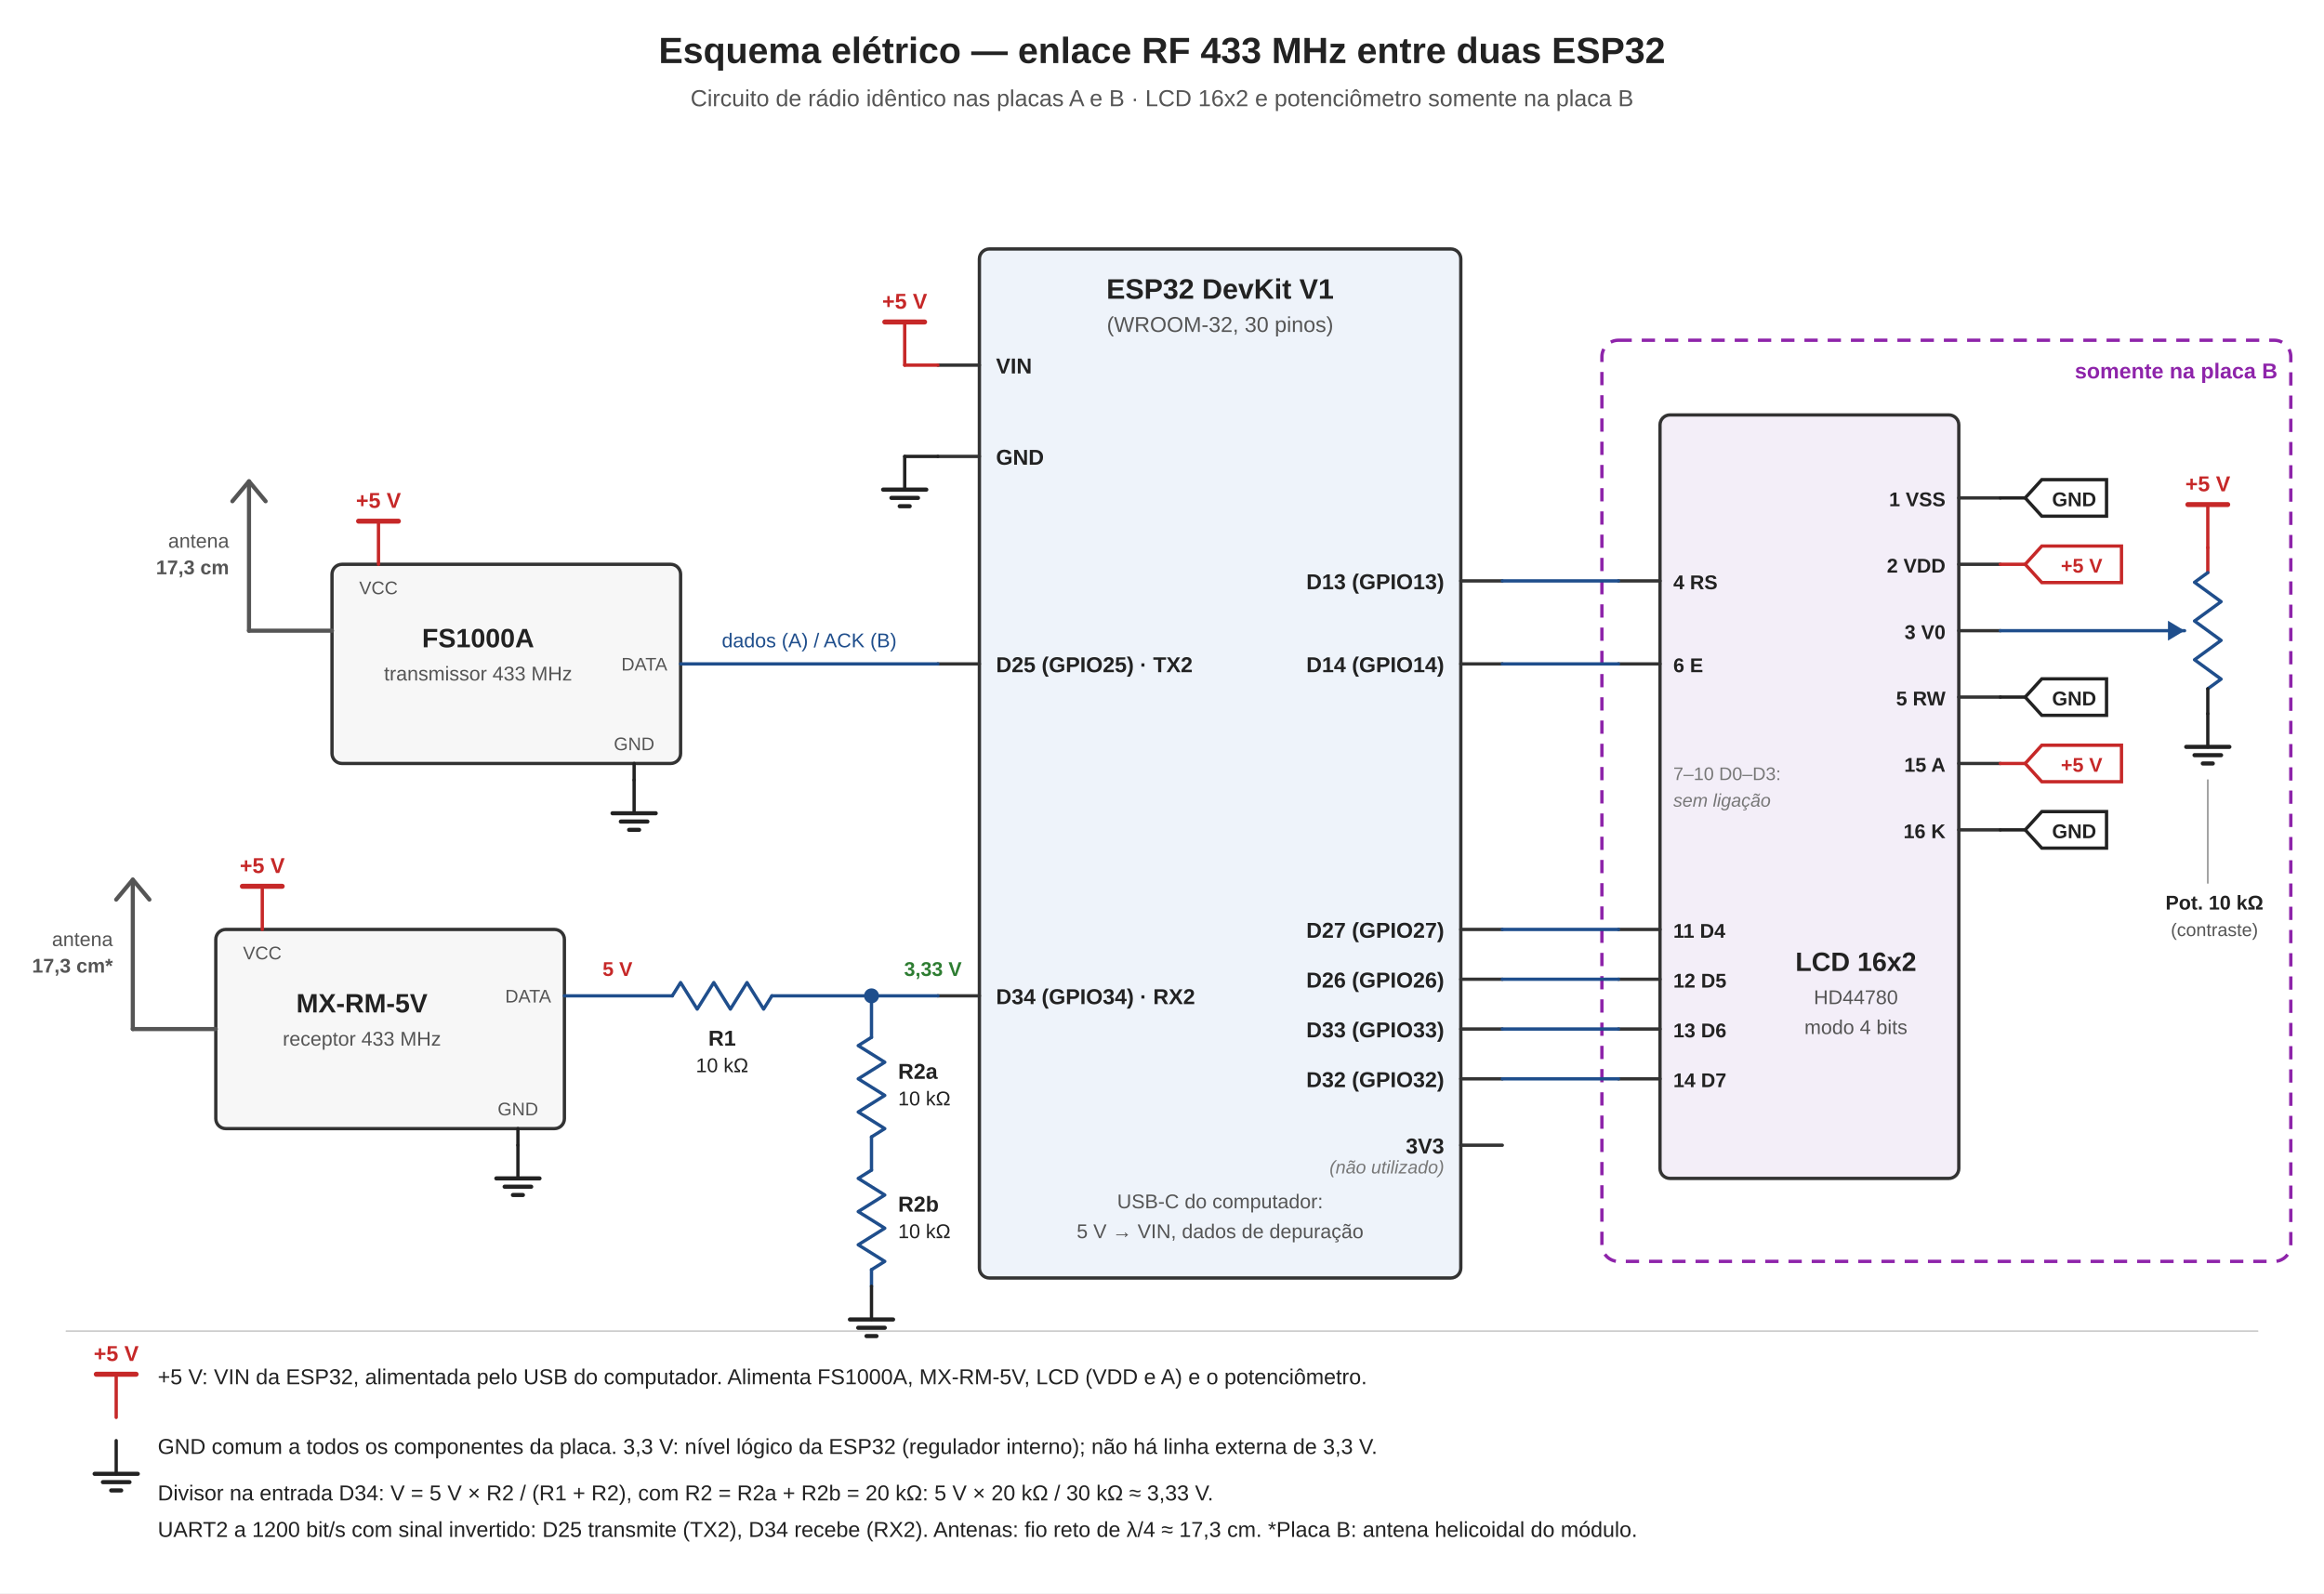
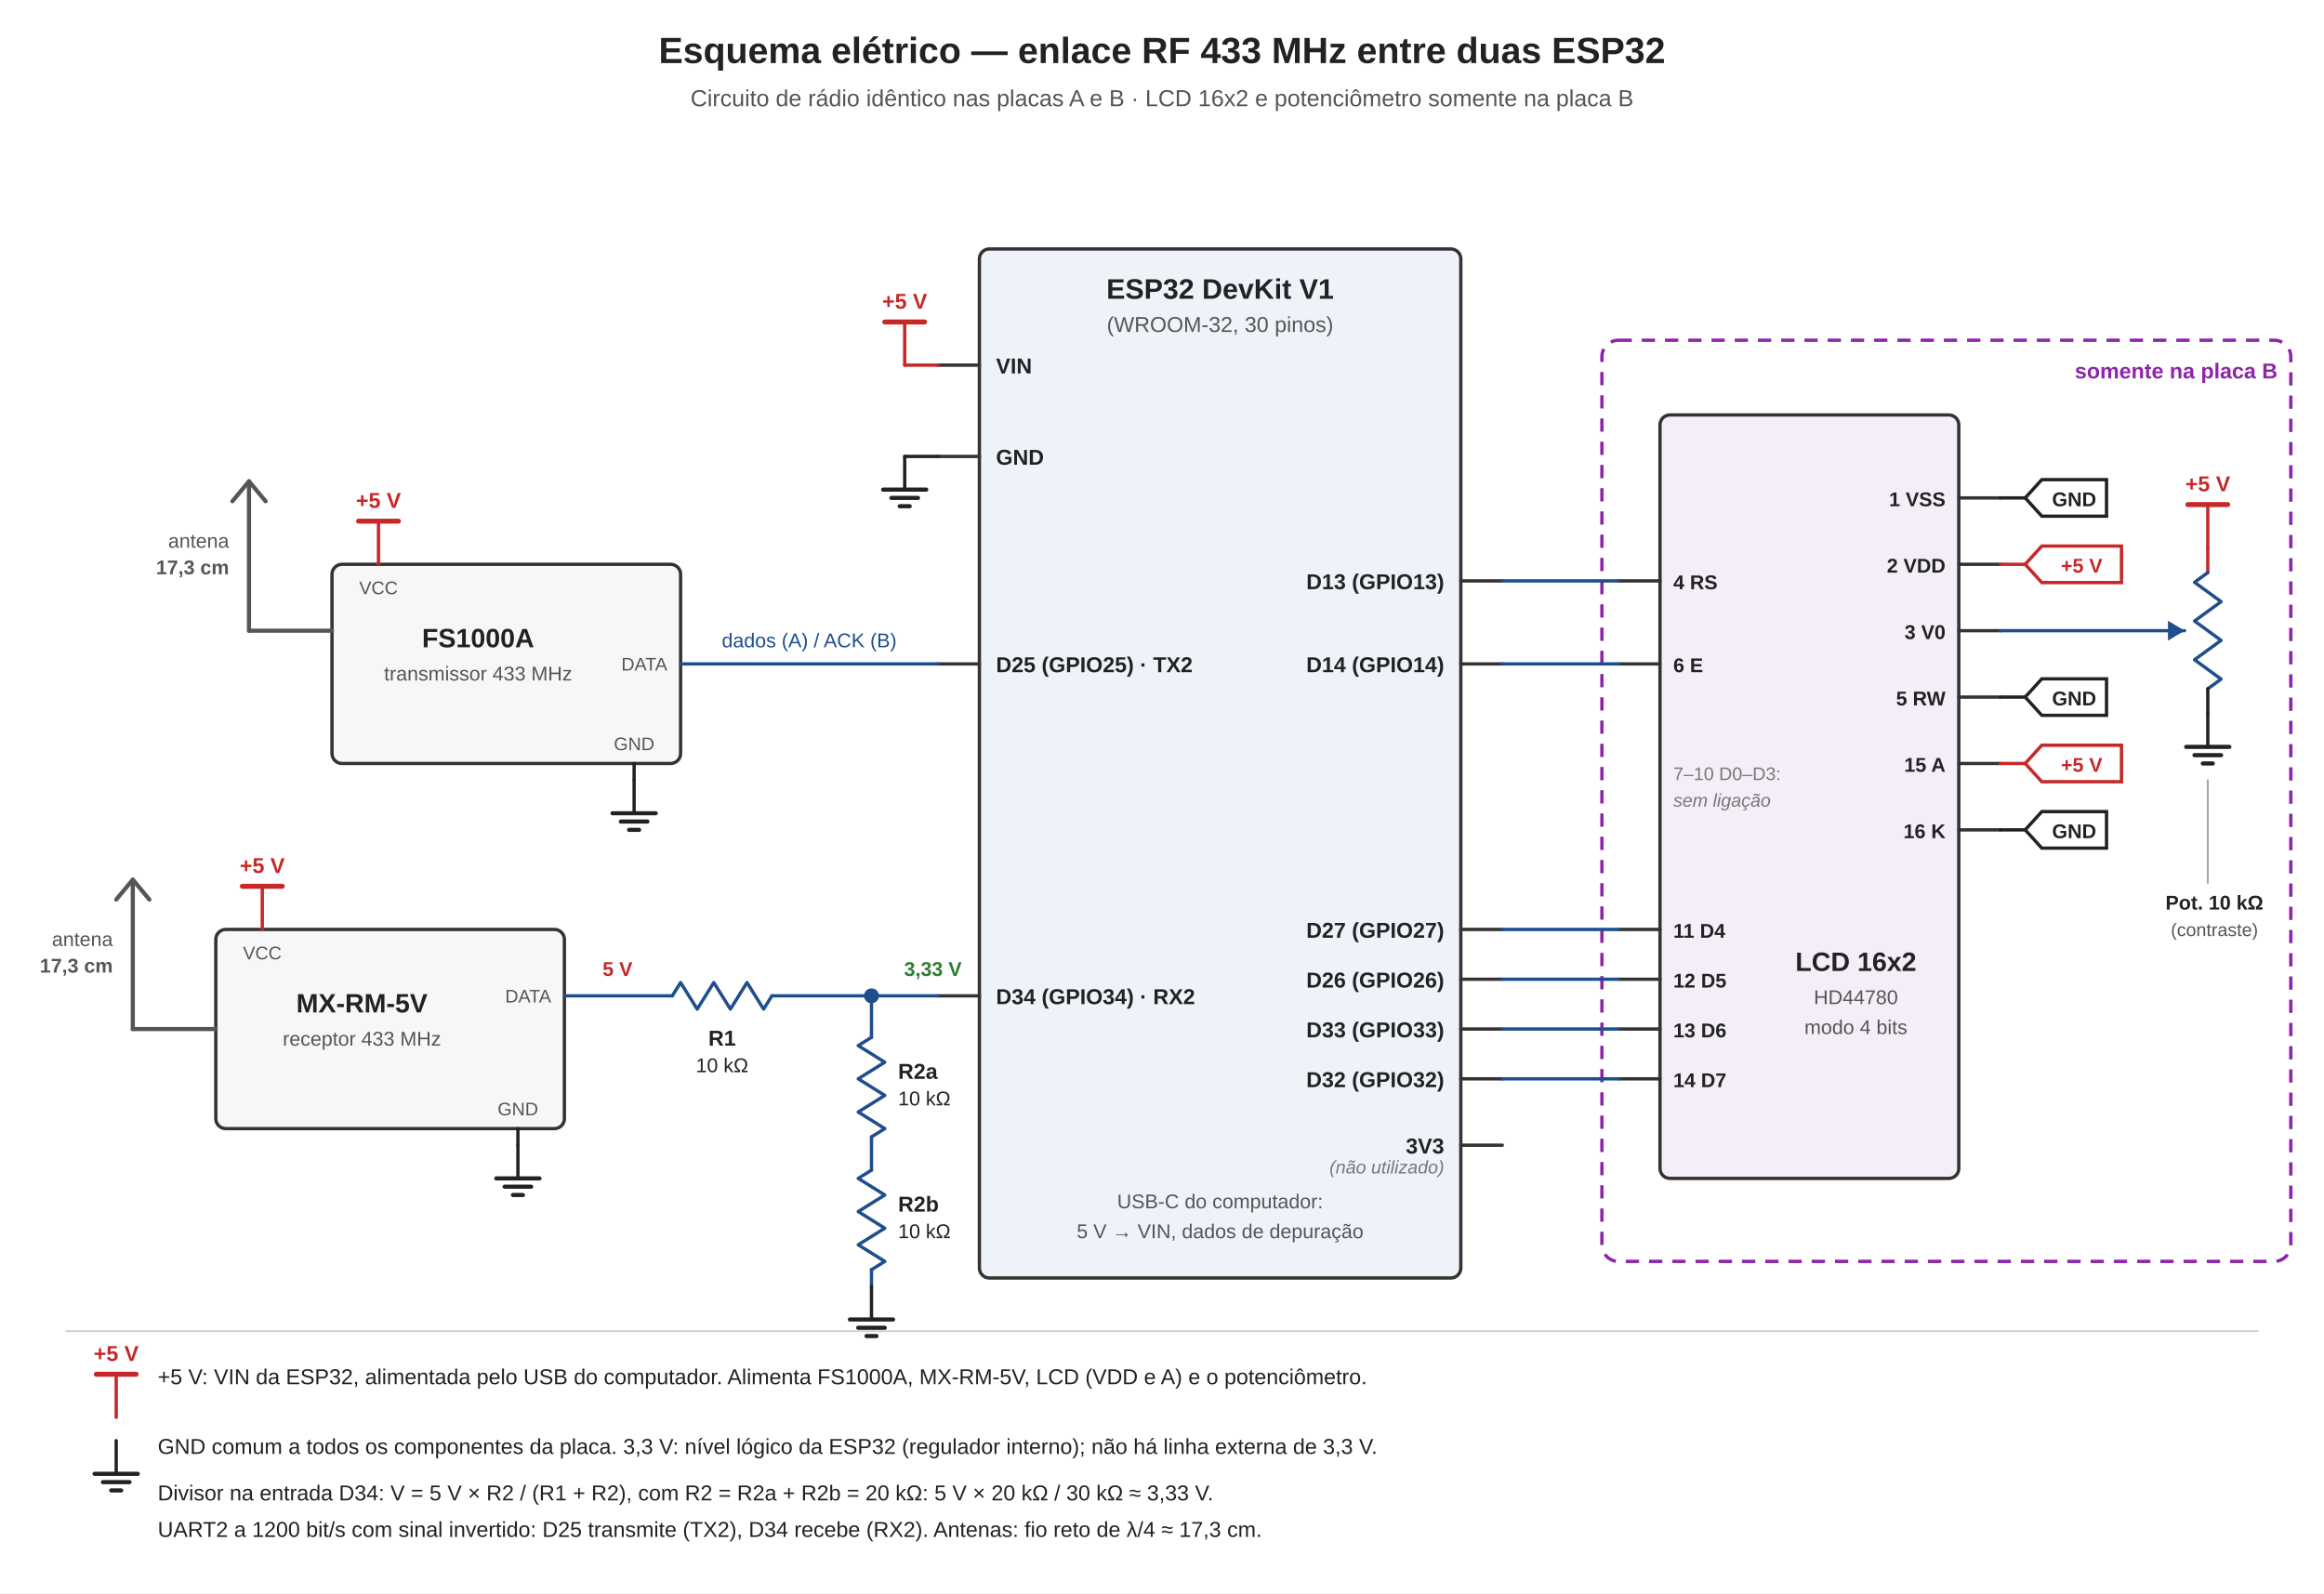
<svg xmlns="http://www.w3.org/2000/svg" width="1400" height="960" viewBox="0 0 1400 960">
  <rect width="1400" height="960" fill="white" />
  <text x="700.0" y="38" font-family="Liberation Sans, Arial, Helvetica, sans-serif" font-size="22" text-anchor="middle" font-weight="bold" fill="#222">Esquema elétrico — enlace RF 433 MHz entre duas ESP32</text>
  <text x="700.0" y="64" font-family="Liberation Sans, Arial, Helvetica, sans-serif" font-size="14" text-anchor="middle" font-weight="normal" fill="#555">Circuito de rádio idêntico nas placas A e B · LCD 16x2 e potenciômetro somente na placa B</text>
  <rect x="590" y="150" width="290" height="620" rx="6" fill="#eef3fa" stroke="#333333" stroke-width="2" />
  <text x="735.0" y="180" font-family="Liberation Sans, Arial, Helvetica, sans-serif" font-size="17" text-anchor="middle" font-weight="bold" fill="#222">ESP32 DevKit V1</text>
  <text x="735.0" y="200" font-family="Liberation Sans, Arial, Helvetica, sans-serif" font-size="13" text-anchor="middle" font-weight="normal" fill="#555">(WROOM-32, 30 pinos)</text>
  <text x="735.0" y="728" font-family="Liberation Sans, Arial, Helvetica, sans-serif" font-size="12" text-anchor="middle" font-weight="normal" fill="#555">USB-C do computador:</text>
  <text x="735.0" y="746" font-family="Liberation Sans, Arial, Helvetica, sans-serif" font-size="12" text-anchor="middle" font-weight="normal" fill="#555">5 V → VIN, dados de depuração</text>
  <polyline points="590,220 565,220" fill="none" stroke="#333333" stroke-width="2" stroke-linejoin="round" stroke-linecap="round" />
  <text x="600" y="225" font-family="Liberation Sans, Arial, Helvetica, sans-serif" font-size="13" text-anchor="start" font-weight="bold" fill="#222">VIN</text>
  <polyline points="590,275 565,275" fill="none" stroke="#333333" stroke-width="2" stroke-linejoin="round" stroke-linecap="round" />
  <text x="600" y="280" font-family="Liberation Sans, Arial, Helvetica, sans-serif" font-size="13" text-anchor="start" font-weight="bold" fill="#222">GND</text>
  <polyline points="590,400 565,400" fill="none" stroke="#333333" stroke-width="2" stroke-linejoin="round" stroke-linecap="round" />
  <text x="600" y="405" font-family="Liberation Sans, Arial, Helvetica, sans-serif" font-size="13" text-anchor="start" font-weight="bold" fill="#222">D25 (GPIO25) · TX2</text>
  <polyline points="590,600 565,600" fill="none" stroke="#333333" stroke-width="2" stroke-linejoin="round" stroke-linecap="round" />
  <text x="600" y="605" font-family="Liberation Sans, Arial, Helvetica, sans-serif" font-size="13" text-anchor="start" font-weight="bold" fill="#222">D34 (GPIO34) · RX2</text>
  <polyline points="880,350 905,350" fill="none" stroke="#333333" stroke-width="2" stroke-linejoin="round" stroke-linecap="round" />
  <text x="870" y="355" font-family="Liberation Sans, Arial, Helvetica, sans-serif" font-size="13" text-anchor="end" font-weight="bold" fill="#222">D13 (GPIO13)</text>
  <polyline points="880,400 905,400" fill="none" stroke="#333333" stroke-width="2" stroke-linejoin="round" stroke-linecap="round" />
  <text x="870" y="405" font-family="Liberation Sans, Arial, Helvetica, sans-serif" font-size="13" text-anchor="end" font-weight="bold" fill="#222">D14 (GPIO14)</text>
  <polyline points="880,560 905,560" fill="none" stroke="#333333" stroke-width="2" stroke-linejoin="round" stroke-linecap="round" />
  <text x="870" y="565" font-family="Liberation Sans, Arial, Helvetica, sans-serif" font-size="13" text-anchor="end" font-weight="bold" fill="#222">D27 (GPIO27)</text>
  <polyline points="880,590 905,590" fill="none" stroke="#333333" stroke-width="2" stroke-linejoin="round" stroke-linecap="round" />
  <text x="870" y="595" font-family="Liberation Sans, Arial, Helvetica, sans-serif" font-size="13" text-anchor="end" font-weight="bold" fill="#222">D26 (GPIO26)</text>
  <polyline points="880,620 905,620" fill="none" stroke="#333333" stroke-width="2" stroke-linejoin="round" stroke-linecap="round" />
  <text x="870" y="625" font-family="Liberation Sans, Arial, Helvetica, sans-serif" font-size="13" text-anchor="end" font-weight="bold" fill="#222">D33 (GPIO33)</text>
  <polyline points="880,650 905,650" fill="none" stroke="#333333" stroke-width="2" stroke-linejoin="round" stroke-linecap="round" />
  <text x="870" y="655" font-family="Liberation Sans, Arial, Helvetica, sans-serif" font-size="13" text-anchor="end" font-weight="bold" fill="#222">D32 (GPIO32)</text>
  <polyline points="880,690 905,690" fill="none" stroke="#333333" stroke-width="2" stroke-linejoin="round" stroke-linecap="round" />
  <text x="870" y="695" font-family="Liberation Sans, Arial, Helvetica, sans-serif" font-size="13" text-anchor="end" font-weight="bold" fill="#222">3V3</text>
  <text x="870" y="707" font-family="Liberation Sans, Arial, Helvetica, sans-serif" font-size="11" text-anchor="end" font-weight="normal" fill="#777" font-style="italic">(não utilizado)</text>
  <polyline points="565,220 545,220" fill="none" stroke="#c62828" stroke-width="2" stroke-linejoin="round" stroke-linecap="round" />
  <polyline points="545,220 545,194" fill="none" stroke="#c62828" stroke-width="2" stroke-linejoin="round" stroke-linecap="round" />
  <polyline points="533,194 557,194" fill="none" stroke="#c62828" stroke-width="3" stroke-linejoin="round" stroke-linecap="round" />
  <text x="545" y="186" font-family="Liberation Sans, Arial, Helvetica, sans-serif" font-size="13" text-anchor="middle" font-weight="bold" fill="#c62828">+5 V</text>
  <polyline points="565,275 545,275" fill="none" stroke="#222222" stroke-width="2" stroke-linejoin="round" stroke-linecap="round" />
  <polyline points="545,275 545,295" fill="none" stroke="#222222" stroke-width="2" stroke-linejoin="round" stroke-linecap="round" />
  <polyline points="532,295 558,295" fill="none" stroke="#222222" stroke-width="2.5" stroke-linejoin="round" stroke-linecap="round" />
  <polyline points="537,300 553,300" fill="none" stroke="#222222" stroke-width="2.5" stroke-linejoin="round" stroke-linecap="round" />
  <polyline points="542,305 548,305" fill="none" stroke="#222222" stroke-width="2.5" stroke-linejoin="round" stroke-linecap="round" />
  <rect x="200" y="340" width="210" height="120" rx="6" fill="#f7f7f7" stroke="#333333" stroke-width="2" />
  <text x="288" y="390" font-family="Liberation Sans, Arial, Helvetica, sans-serif" font-size="16" text-anchor="middle" font-weight="bold" fill="#222">FS1000A</text>
  <text x="288" y="410" font-family="Liberation Sans, Arial, Helvetica, sans-serif" font-size="12" text-anchor="middle" font-weight="normal" fill="#555">transmissor 433 MHz</text>
  <text x="228" y="358" font-family="Liberation Sans, Arial, Helvetica, sans-serif" font-size="11" text-anchor="middle" font-weight="normal" fill="#555">VCC</text>
  <text x="382" y="452" font-family="Liberation Sans, Arial, Helvetica, sans-serif" font-size="11" text-anchor="middle" font-weight="normal" fill="#555">GND</text>
  <text x="402" y="404" font-family="Liberation Sans, Arial, Helvetica, sans-serif" font-size="11" text-anchor="end" font-weight="normal" fill="#555">DATA</text>
  <polyline points="410,400 565,400" fill="none" stroke="#1f4e8c" stroke-width="2" stroke-linejoin="round" stroke-linecap="round" />
  <text x="487.5" y="390" font-family="Liberation Sans, Arial, Helvetica, sans-serif" font-size="12" text-anchor="middle" font-weight="normal" fill="#1f4e8c">dados (A) / ACK (B)</text>
  <polyline points="228,340 228,314" fill="none" stroke="#c62828" stroke-width="2" stroke-linejoin="round" stroke-linecap="round" />
  <polyline points="216,314 240,314" fill="none" stroke="#c62828" stroke-width="3" stroke-linejoin="round" stroke-linecap="round" />
  <text x="228" y="306" font-family="Liberation Sans, Arial, Helvetica, sans-serif" font-size="13" text-anchor="middle" font-weight="bold" fill="#c62828">+5 V</text>
  <polyline points="382,460 382,470" fill="none" stroke="#222222" stroke-width="2" stroke-linejoin="round" stroke-linecap="round" />
  <polyline points="382,470 382,490" fill="none" stroke="#222222" stroke-width="2" stroke-linejoin="round" stroke-linecap="round" />
  <polyline points="369,490 395,490" fill="none" stroke="#222222" stroke-width="2.5" stroke-linejoin="round" stroke-linecap="round" />
  <polyline points="374,495 390,495" fill="none" stroke="#222222" stroke-width="2.5" stroke-linejoin="round" stroke-linecap="round" />
  <polyline points="379,500 385,500" fill="none" stroke="#222222" stroke-width="2.5" stroke-linejoin="round" stroke-linecap="round" />
  <polyline points="200,380 150,380" fill="none" stroke="#555" stroke-width="2.5" stroke-linejoin="round" stroke-linecap="round" />
  <polyline points="150,380 150,290" fill="none" stroke="#555" stroke-width="2.5" stroke-linejoin="round" stroke-linecap="round" />
  <polyline points="140,302 150,290 160,302" fill="none" stroke="#555" stroke-width="2.5" stroke-linejoin="round" stroke-linecap="round" />
  <text x="138" y="330" font-family="Liberation Sans, Arial, Helvetica, sans-serif" font-size="12" text-anchor="end" font-weight="normal" fill="#555">antena</text>
  <text x="138" y="346" font-family="Liberation Sans, Arial, Helvetica, sans-serif" font-size="12" text-anchor="end" font-weight="bold" fill="#555">17,3 cm</text>
  <rect x="130" y="560" width="210" height="120" rx="6" fill="#f7f7f7" stroke="#333333" stroke-width="2" />
  <text x="218" y="610" font-family="Liberation Sans, Arial, Helvetica, sans-serif" font-size="16" text-anchor="middle" font-weight="bold" fill="#222">MX-RM-5V</text>
  <text x="218" y="630" font-family="Liberation Sans, Arial, Helvetica, sans-serif" font-size="12" text-anchor="middle" font-weight="normal" fill="#555">receptor 433 MHz</text>
  <text x="158" y="578" font-family="Liberation Sans, Arial, Helvetica, sans-serif" font-size="11" text-anchor="middle" font-weight="normal" fill="#555">VCC</text>
  <text x="312" y="672" font-family="Liberation Sans, Arial, Helvetica, sans-serif" font-size="11" text-anchor="middle" font-weight="normal" fill="#555">GND</text>
  <text x="332" y="604" font-family="Liberation Sans, Arial, Helvetica, sans-serif" font-size="11" text-anchor="end" font-weight="normal" fill="#555">DATA</text>
  <polyline points="158,560 158,534" fill="none" stroke="#c62828" stroke-width="2" stroke-linejoin="round" stroke-linecap="round" />
  <polyline points="146,534 170,534" fill="none" stroke="#c62828" stroke-width="3" stroke-linejoin="round" stroke-linecap="round" />
  <text x="158" y="526" font-family="Liberation Sans, Arial, Helvetica, sans-serif" font-size="13" text-anchor="middle" font-weight="bold" fill="#c62828">+5 V</text>
  <polyline points="312,680 312,690" fill="none" stroke="#222222" stroke-width="2" stroke-linejoin="round" stroke-linecap="round" />
  <polyline points="312,690 312,710" fill="none" stroke="#222222" stroke-width="2" stroke-linejoin="round" stroke-linecap="round" />
  <polyline points="299,710 325,710" fill="none" stroke="#222222" stroke-width="2.5" stroke-linejoin="round" stroke-linecap="round" />
  <polyline points="304,715 320,715" fill="none" stroke="#222222" stroke-width="2.5" stroke-linejoin="round" stroke-linecap="round" />
  <polyline points="309,720 315,720" fill="none" stroke="#222222" stroke-width="2.5" stroke-linejoin="round" stroke-linecap="round" />
  <polyline points="130,620 80,620" fill="none" stroke="#555" stroke-width="2.5" stroke-linejoin="round" stroke-linecap="round" />
  <polyline points="80,620 80,530" fill="none" stroke="#555" stroke-width="2.5" stroke-linejoin="round" stroke-linecap="round" />
  <polyline points="70,542 80,530 90,542" fill="none" stroke="#555" stroke-width="2.5" stroke-linejoin="round" stroke-linecap="round" />
  <text x="68" y="570" font-family="Liberation Sans, Arial, Helvetica, sans-serif" font-size="12" text-anchor="end" font-weight="normal" fill="#555">antena</text>
-   <text x="68" y="586" font-family="Liberation Sans, Arial, Helvetica, sans-serif" font-size="12" text-anchor="end" font-weight="bold" fill="#555">17,3 cm*</text>
+   <text x="68" y="586" font-family="Liberation Sans, Arial, Helvetica, sans-serif" font-size="12" text-anchor="end" font-weight="bold" fill="#555">17,3 cm</text>
  <polyline points="340,600 405,600" fill="none" stroke="#1f4e8c" stroke-width="2" stroke-linejoin="round" stroke-linecap="round" />
  <polyline points="405,600 410.0,592 420.0,608 430.0,592 440.0,608 450.0,592 460.0,608 465,600" fill="none" stroke="#1f4e8c" stroke-width="2" stroke-linejoin="round" stroke-linecap="round" />
  <polyline points="465,600 565,600" fill="none" stroke="#1f4e8c" stroke-width="2" stroke-linejoin="round" stroke-linecap="round" />
  <circle cx="525" cy="600" r="4.5" fill="#1f4e8c" />
  <text x="372" y="588" font-family="Liberation Sans, Arial, Helvetica, sans-serif" font-size="12" text-anchor="middle" font-weight="bold" fill="#c62828">5 V</text>
  <text x="435" y="630" font-family="Liberation Sans, Arial, Helvetica, sans-serif" font-size="13" text-anchor="middle" font-weight="bold" fill="#222">R1</text>
  <text x="435" y="646" font-family="Liberation Sans, Arial, Helvetica, sans-serif" font-size="12" text-anchor="middle" font-weight="normal" fill="#222">10 kΩ</text>
  <text x="562" y="588" font-family="Liberation Sans, Arial, Helvetica, sans-serif" font-size="12" text-anchor="middle" font-weight="bold" fill="#2e7d32">3,33 V</text>
  <polyline points="525,600 525,625" fill="none" stroke="#1f4e8c" stroke-width="2" stroke-linejoin="round" stroke-linecap="round" />
  <polyline points="525,625 517,630.0 533,640.0 517,650.0 533,660.0 517,670.0 533,680.0 525,685" fill="none" stroke="#1f4e8c" stroke-width="2" stroke-linejoin="round" stroke-linecap="round" />
  <polyline points="525,685 525,705" fill="none" stroke="#1f4e8c" stroke-width="2" stroke-linejoin="round" stroke-linecap="round" />
  <polyline points="525,705 517,710.0 533,720.0 517,730.0 533,740.0 517,750.0 533,760.0 525,765" fill="none" stroke="#1f4e8c" stroke-width="2" stroke-linejoin="round" stroke-linecap="round" />
  <polyline points="525,765 525,775" fill="none" stroke="#1f4e8c" stroke-width="2" stroke-linejoin="round" stroke-linecap="round" />
  <polyline points="525,775 525,795" fill="none" stroke="#222222" stroke-width="2" stroke-linejoin="round" stroke-linecap="round" />
  <polyline points="512,795 538,795" fill="none" stroke="#222222" stroke-width="2.5" stroke-linejoin="round" stroke-linecap="round" />
  <polyline points="517,800 533,800" fill="none" stroke="#222222" stroke-width="2.5" stroke-linejoin="round" stroke-linecap="round" />
  <polyline points="522,805 528,805" fill="none" stroke="#222222" stroke-width="2.5" stroke-linejoin="round" stroke-linecap="round" />
  <text x="541" y="650" font-family="Liberation Sans, Arial, Helvetica, sans-serif" font-size="13" text-anchor="start" font-weight="bold" fill="#222">R2a</text>
  <text x="541" y="666" font-family="Liberation Sans, Arial, Helvetica, sans-serif" font-size="12" text-anchor="start" font-weight="normal" fill="#222">10 kΩ</text>
  <text x="541" y="730" font-family="Liberation Sans, Arial, Helvetica, sans-serif" font-size="13" text-anchor="start" font-weight="bold" fill="#222">R2b</text>
  <text x="541" y="746" font-family="Liberation Sans, Arial, Helvetica, sans-serif" font-size="12" text-anchor="start" font-weight="normal" fill="#222">10 kΩ</text>
  <rect x="965" y="205" width="415" height="555" rx="10" fill="none" stroke="#8e24aa" stroke-width="2" stroke-dasharray="8,6" />
  <text x="1372" y="228" font-family="Liberation Sans, Arial, Helvetica, sans-serif" font-size="13" text-anchor="end" font-weight="bold" fill="#8e24aa">somente na placa B</text>
  <rect x="1000" y="250" width="180" height="460" rx="6" fill="#f3eef8" stroke="#333333" stroke-width="2" />
  <text x="1118" y="585" font-family="Liberation Sans, Arial, Helvetica, sans-serif" font-size="16" text-anchor="middle" font-weight="bold" fill="#222">LCD 16x2</text>
  <text x="1118" y="605" font-family="Liberation Sans, Arial, Helvetica, sans-serif" font-size="12" text-anchor="middle" font-weight="normal" fill="#555">HD44780</text>
  <text x="1118" y="623" font-family="Liberation Sans, Arial, Helvetica, sans-serif" font-size="12" text-anchor="middle" font-weight="normal" fill="#555">modo 4 bits</text>
  <polyline points="1000,350 975,350" fill="none" stroke="#333333" stroke-width="2" stroke-linejoin="round" stroke-linecap="round" />
  <text x="1008" y="355" font-family="Liberation Sans, Arial, Helvetica, sans-serif" font-size="12" text-anchor="start" font-weight="bold" fill="#222">4 RS</text>
  <polyline points="905,350 975,350" fill="none" stroke="#1f4e8c" stroke-width="2" stroke-linejoin="round" stroke-linecap="round" />
  <polyline points="1000,400 975,400" fill="none" stroke="#333333" stroke-width="2" stroke-linejoin="round" stroke-linecap="round" />
  <text x="1008" y="405" font-family="Liberation Sans, Arial, Helvetica, sans-serif" font-size="12" text-anchor="start" font-weight="bold" fill="#222">6 E</text>
  <polyline points="905,400 975,400" fill="none" stroke="#1f4e8c" stroke-width="2" stroke-linejoin="round" stroke-linecap="round" />
  <polyline points="1000,560 975,560" fill="none" stroke="#333333" stroke-width="2" stroke-linejoin="round" stroke-linecap="round" />
  <text x="1008" y="565" font-family="Liberation Sans, Arial, Helvetica, sans-serif" font-size="12" text-anchor="start" font-weight="bold" fill="#222">11 D4</text>
  <polyline points="905,560 975,560" fill="none" stroke="#1f4e8c" stroke-width="2" stroke-linejoin="round" stroke-linecap="round" />
  <polyline points="1000,590 975,590" fill="none" stroke="#333333" stroke-width="2" stroke-linejoin="round" stroke-linecap="round" />
  <text x="1008" y="595" font-family="Liberation Sans, Arial, Helvetica, sans-serif" font-size="12" text-anchor="start" font-weight="bold" fill="#222">12 D5</text>
  <polyline points="905,590 975,590" fill="none" stroke="#1f4e8c" stroke-width="2" stroke-linejoin="round" stroke-linecap="round" />
  <polyline points="1000,620 975,620" fill="none" stroke="#333333" stroke-width="2" stroke-linejoin="round" stroke-linecap="round" />
  <text x="1008" y="625" font-family="Liberation Sans, Arial, Helvetica, sans-serif" font-size="12" text-anchor="start" font-weight="bold" fill="#222">13 D6</text>
  <polyline points="905,620 975,620" fill="none" stroke="#1f4e8c" stroke-width="2" stroke-linejoin="round" stroke-linecap="round" />
  <polyline points="1000,650 975,650" fill="none" stroke="#333333" stroke-width="2" stroke-linejoin="round" stroke-linecap="round" />
  <text x="1008" y="655" font-family="Liberation Sans, Arial, Helvetica, sans-serif" font-size="12" text-anchor="start" font-weight="bold" fill="#222">14 D7</text>
  <polyline points="905,650 975,650" fill="none" stroke="#1f4e8c" stroke-width="2" stroke-linejoin="round" stroke-linecap="round" />
  <text x="1008" y="470" font-family="Liberation Sans, Arial, Helvetica, sans-serif" font-size="11" text-anchor="start" font-weight="normal" fill="#777">7–10 D0–D3:</text>
  <text x="1008" y="486" font-family="Liberation Sans, Arial, Helvetica, sans-serif" font-size="11" text-anchor="start" font-weight="normal" fill="#777" font-style="italic">sem ligação</text>
  <polyline points="1180,300 1205,300" fill="none" stroke="#333333" stroke-width="2" stroke-linejoin="round" stroke-linecap="round" />
  <text x="1172" y="305" font-family="Liberation Sans, Arial, Helvetica, sans-serif" font-size="12" text-anchor="end" font-weight="bold" fill="#222">1 VSS</text>
  <polyline points="1205,300 1220,300" fill="none" stroke="#222222" stroke-width="2" stroke-linejoin="round" stroke-linecap="round" />
  <polygon points="1220,300 1230,289 1269,289 1269,311 1230,311" fill="white" stroke="#222222" stroke-width="2" />
  <text x="1249.5" y="305" font-family="Liberation Sans, Arial, Helvetica, sans-serif" font-size="12" text-anchor="middle" font-weight="bold" fill="#222222">GND</text>
  <polyline points="1180,340 1205,340" fill="none" stroke="#333333" stroke-width="2" stroke-linejoin="round" stroke-linecap="round" />
  <text x="1172" y="345" font-family="Liberation Sans, Arial, Helvetica, sans-serif" font-size="12" text-anchor="end" font-weight="bold" fill="#222">2 VDD</text>
  <polyline points="1205,340 1220,340" fill="none" stroke="#c62828" stroke-width="2" stroke-linejoin="round" stroke-linecap="round" />
  <polygon points="1220,340 1230,329 1278,329 1278,351 1230,351" fill="white" stroke="#c62828" stroke-width="2" />
  <text x="1254.0" y="345" font-family="Liberation Sans, Arial, Helvetica, sans-serif" font-size="12" text-anchor="middle" font-weight="bold" fill="#c62828">+5 V</text>
  <polyline points="1180,420 1205,420" fill="none" stroke="#333333" stroke-width="2" stroke-linejoin="round" stroke-linecap="round" />
  <text x="1172" y="425" font-family="Liberation Sans, Arial, Helvetica, sans-serif" font-size="12" text-anchor="end" font-weight="bold" fill="#222">5 RW</text>
  <polyline points="1205,420 1220,420" fill="none" stroke="#222222" stroke-width="2" stroke-linejoin="round" stroke-linecap="round" />
  <polygon points="1220,420 1230,409 1269,409 1269,431 1230,431" fill="white" stroke="#222222" stroke-width="2" />
  <text x="1249.5" y="425" font-family="Liberation Sans, Arial, Helvetica, sans-serif" font-size="12" text-anchor="middle" font-weight="bold" fill="#222222">GND</text>
  <polyline points="1180,460 1205,460" fill="none" stroke="#333333" stroke-width="2" stroke-linejoin="round" stroke-linecap="round" />
  <text x="1172" y="465" font-family="Liberation Sans, Arial, Helvetica, sans-serif" font-size="12" text-anchor="end" font-weight="bold" fill="#222">15 A</text>
  <polyline points="1205,460 1220,460" fill="none" stroke="#c62828" stroke-width="2" stroke-linejoin="round" stroke-linecap="round" />
  <polygon points="1220,460 1230,449 1278,449 1278,471 1230,471" fill="white" stroke="#c62828" stroke-width="2" />
  <text x="1254.0" y="465" font-family="Liberation Sans, Arial, Helvetica, sans-serif" font-size="12" text-anchor="middle" font-weight="bold" fill="#c62828">+5 V</text>
  <polyline points="1180,500 1205,500" fill="none" stroke="#333333" stroke-width="2" stroke-linejoin="round" stroke-linecap="round" />
  <text x="1172" y="505" font-family="Liberation Sans, Arial, Helvetica, sans-serif" font-size="12" text-anchor="end" font-weight="bold" fill="#222">16 K</text>
  <polyline points="1205,500 1220,500" fill="none" stroke="#222222" stroke-width="2" stroke-linejoin="round" stroke-linecap="round" />
  <polygon points="1220,500 1230,489 1269,489 1269,511 1230,511" fill="white" stroke="#222222" stroke-width="2" />
  <text x="1249.5" y="505" font-family="Liberation Sans, Arial, Helvetica, sans-serif" font-size="12" text-anchor="middle" font-weight="bold" fill="#222222">GND</text>
  <polyline points="1180,380 1205,380" fill="none" stroke="#333333" stroke-width="2" stroke-linejoin="round" stroke-linecap="round" />
  <text x="1172" y="385" font-family="Liberation Sans, Arial, Helvetica, sans-serif" font-size="12" text-anchor="end" font-weight="bold" fill="#222">3 V0</text>
  <polyline points="1205,380 1316,380" fill="none" stroke="#1f4e8c" stroke-width="2" stroke-linejoin="round" stroke-linecap="round" />
  <polygon points="1316,380 1306,374 1306,386" fill="#1f4e8c" />
  <polyline points="1330,330 1330,345" fill="none" stroke="#c62828" stroke-width="2" stroke-linejoin="round" stroke-linecap="round" />
  <polyline points="1330,345 1322,350.833 1338,362.5 1322,374.167 1338,385.833 1322,397.5 1338,409.167 1330,415" fill="none" stroke="#1f4e8c" stroke-width="2" stroke-linejoin="round" stroke-linecap="round" />
  <polyline points="1330,415 1330,430" fill="none" stroke="#222222" stroke-width="2" stroke-linejoin="round" stroke-linecap="round" />
  <polyline points="1330,330 1330,304" fill="none" stroke="#c62828" stroke-width="2" stroke-linejoin="round" stroke-linecap="round" />
  <polyline points="1318,304 1342,304" fill="none" stroke="#c62828" stroke-width="3" stroke-linejoin="round" stroke-linecap="round" />
  <text x="1330" y="296" font-family="Liberation Sans, Arial, Helvetica, sans-serif" font-size="13" text-anchor="middle" font-weight="bold" fill="#c62828">+5 V</text>
  <polyline points="1330,430 1330,450" fill="none" stroke="#222222" stroke-width="2" stroke-linejoin="round" stroke-linecap="round" />
  <polyline points="1317,450 1343,450" fill="none" stroke="#222222" stroke-width="2.5" stroke-linejoin="round" stroke-linecap="round" />
  <polyline points="1322,455 1338,455" fill="none" stroke="#222222" stroke-width="2.5" stroke-linejoin="round" stroke-linecap="round" />
  <polyline points="1327,460 1333,460" fill="none" stroke="#222222" stroke-width="2.5" stroke-linejoin="round" stroke-linecap="round" />
  <text x="1334" y="548" font-family="Liberation Sans, Arial, Helvetica, sans-serif" font-size="12" text-anchor="middle" font-weight="bold" fill="#222">Pot. 10 kΩ</text>
  <text x="1334" y="564" font-family="Liberation Sans, Arial, Helvetica, sans-serif" font-size="11" text-anchor="middle" font-weight="normal" fill="#555">(contraste)</text>
  <polyline points="1330,470 1330,532" fill="none" stroke="#999" stroke-width="1" stroke-linejoin="round" stroke-linecap="round" />
  <polyline points="40,802 1360,802" fill="none" stroke="#ccc" stroke-width="1" stroke-linejoin="round" stroke-linecap="round" />
  <polyline points="70,854 70,828" fill="none" stroke="#c62828" stroke-width="2" stroke-linejoin="round" stroke-linecap="round" />
  <polyline points="58,828 82,828" fill="none" stroke="#c62828" stroke-width="3" stroke-linejoin="round" stroke-linecap="round" />
  <text x="70" y="820" font-family="Liberation Sans, Arial, Helvetica, sans-serif" font-size="13" text-anchor="middle" font-weight="bold" fill="#c62828">+5 V</text>
  <text x="95" y="834" font-family="Liberation Sans, Arial, Helvetica, sans-serif" font-size="13" text-anchor="start" font-weight="normal" fill="#222">+5 V: VIN da ESP32, alimentada pelo USB do computador. Alimenta FS1000A, MX-RM-5V, LCD (VDD e A) e o potenciômetro.</text>
  <polyline points="70,868 70,888" fill="none" stroke="#222222" stroke-width="2" stroke-linejoin="round" stroke-linecap="round" />
  <polyline points="57,888 83,888" fill="none" stroke="#222222" stroke-width="2.5" stroke-linejoin="round" stroke-linecap="round" />
  <polyline points="62,893 78,893" fill="none" stroke="#222222" stroke-width="2.5" stroke-linejoin="round" stroke-linecap="round" />
  <polyline points="67,898 73,898" fill="none" stroke="#222222" stroke-width="2.5" stroke-linejoin="round" stroke-linecap="round" />
  <text x="95" y="876" font-family="Liberation Sans, Arial, Helvetica, sans-serif" font-size="13" text-anchor="start" font-weight="normal" fill="#222">GND comum a todos os componentes da placa. 3,3 V: nível lógico da ESP32 (regulador interno); não há linha externa de 3,3 V.</text>
  <text x="95" y="904" font-family="Liberation Sans, Arial, Helvetica, sans-serif" font-size="13" text-anchor="start" font-weight="normal" fill="#222">Divisor na entrada D34: V = 5 V × R2 / (R1 + R2), com R2 = R2a + R2b = 20 kΩ: 5 V × 20 kΩ / 30 kΩ ≈ 3,33 V.</text>
-   <text x="95" y="926" font-family="Liberation Sans, Arial, Helvetica, sans-serif" font-size="13" text-anchor="start" font-weight="normal" fill="#222">UART2 a 1200 bit/s com sinal invertido: D25 transmite (TX2), D34 recebe (RX2). Antenas: fio reto de λ/4 ≈ 17,3 cm. *Placa B: antena helicoidal do módulo.</text>
+   <text x="95" y="926" font-family="Liberation Sans, Arial, Helvetica, sans-serif" font-size="13" text-anchor="start" font-weight="normal" fill="#222">UART2 a 1200 bit/s com sinal invertido: D25 transmite (TX2), D34 recebe (RX2). Antenas: fio reto de λ/4 ≈ 17,3 cm.</text>
</svg>
